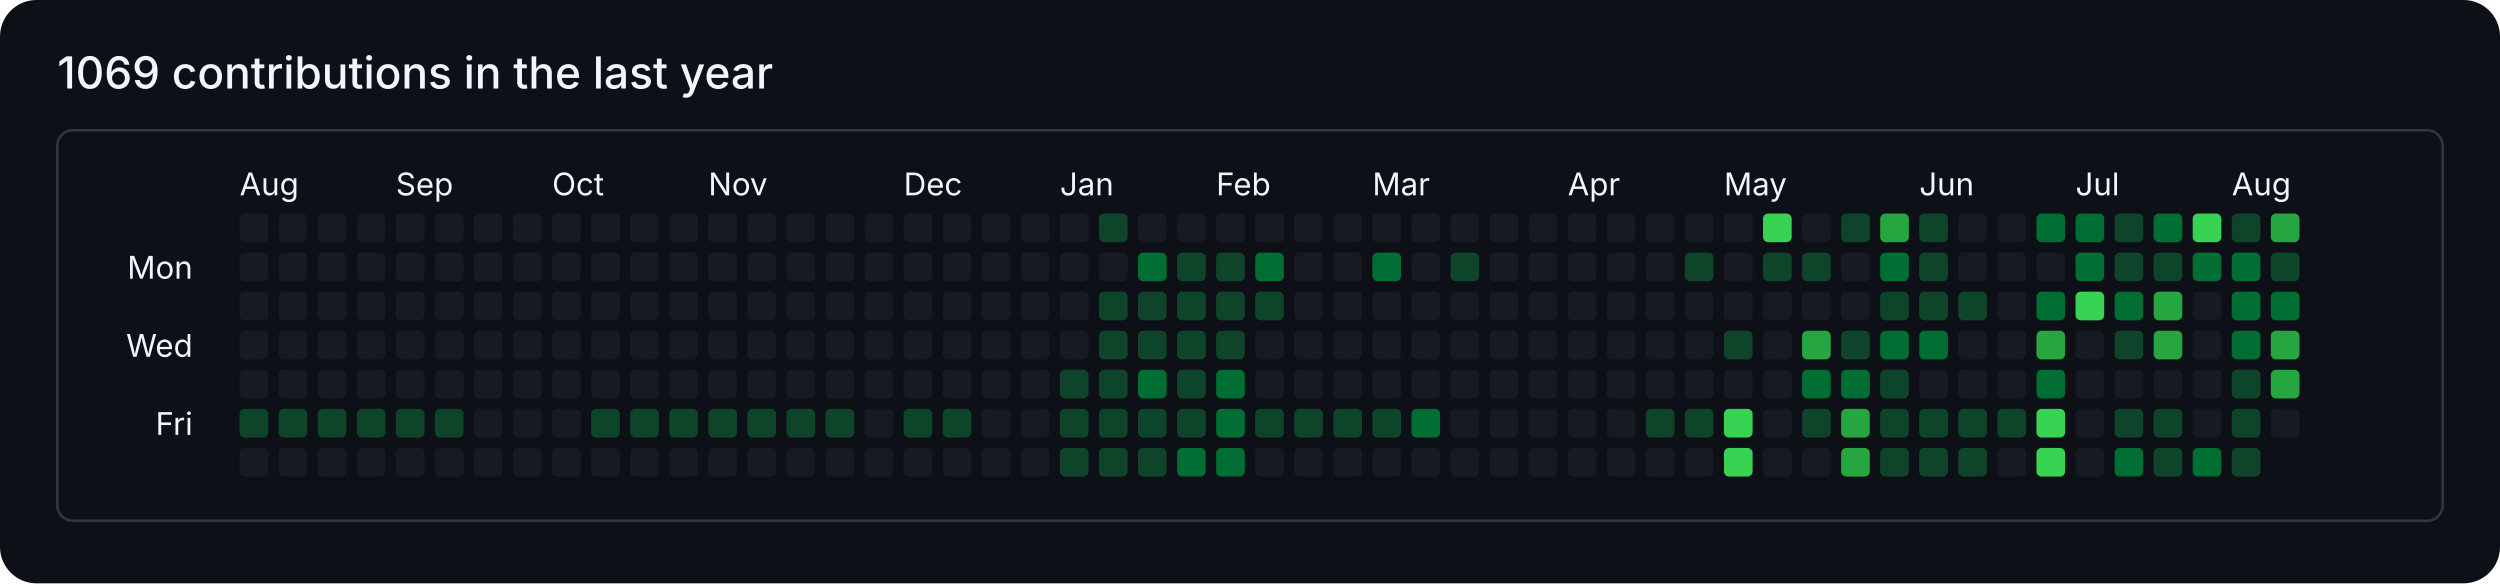
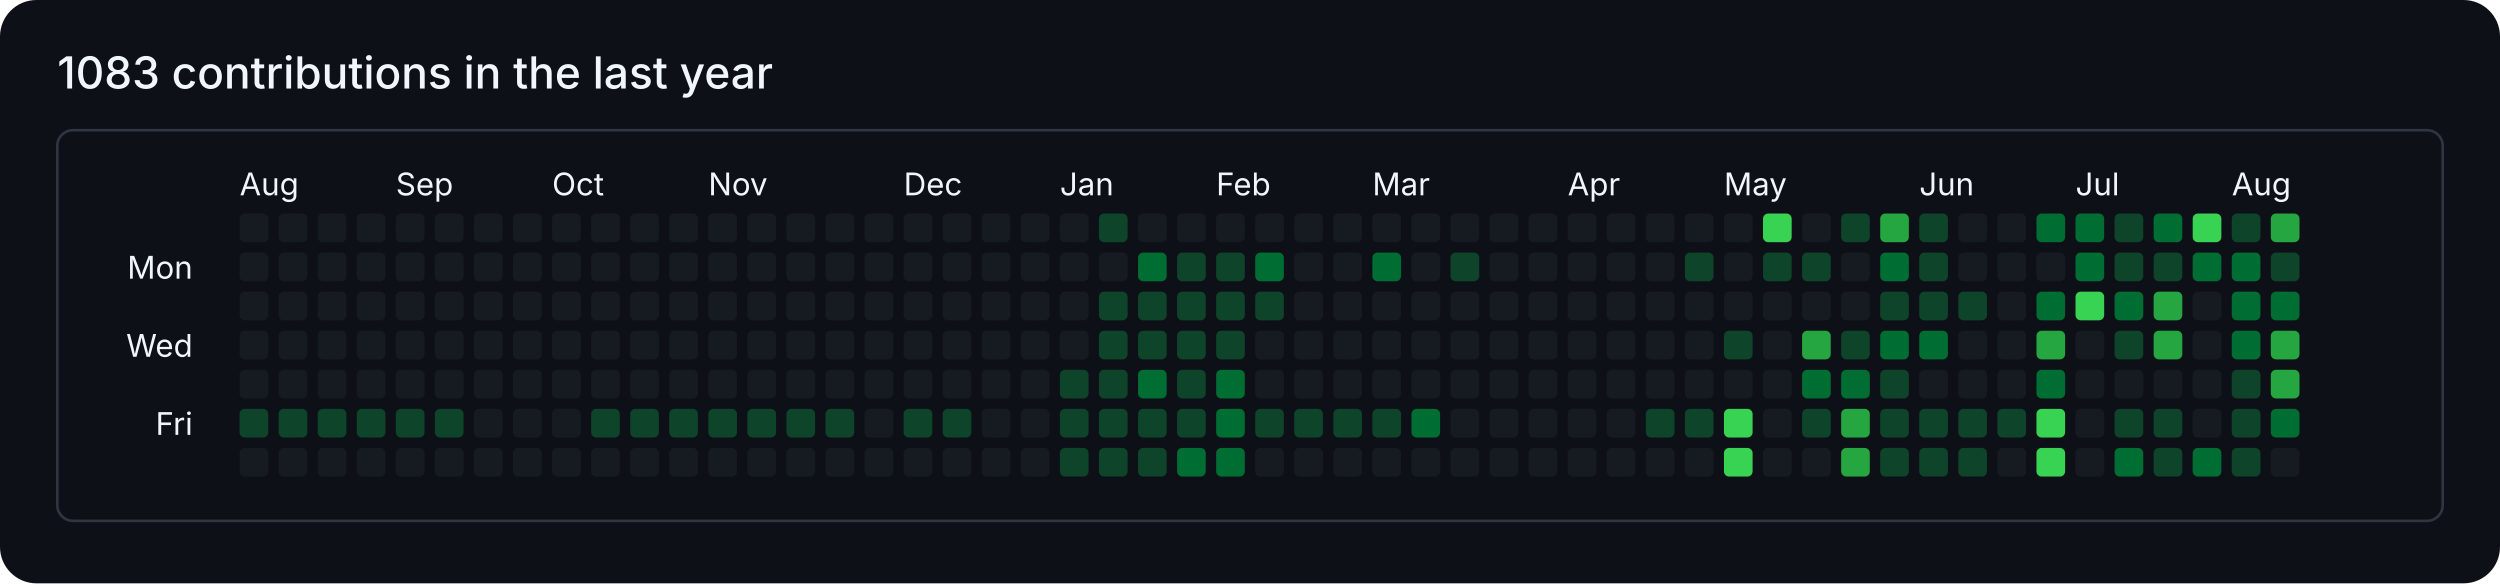
<svg xmlns="http://www.w3.org/2000/svg" width="1200" height="280" viewBox="0 0 960 224" fill="none" role="img" aria-label="AleksZyro GitHub contribution calendar">
  <style>
    .title { font: 500 17px -apple-system, BlinkMacSystemFont, 'Segoe UI', sans-serif; fill: #f0f6fc; }
    .month-label, .weekday-label, .legend, .hint { font: 400 12px -apple-system, BlinkMacSystemFont, 'Segoe UI', sans-serif; fill: #f0f6fc; }
    .hint, .legend-muted { fill: #8b949e; }
    .day-cell { shape-rendering: geometricPrecision; }
  </style>
  <rect width="960" height="224" rx="14" fill="#0d1117" />
-   <text x="22" y="34" class="title">1069 contributions in the last year</text>
+   <text x="22" y="34" class="title">1083 contributions in the last year</text>
  <rect x="22" y="50" width="916" height="150" rx="6" fill="none" stroke="#30363d" />
  <text x="92" y="75" class="month-label">Aug</text>
  <text x="152" y="75" class="month-label">Sep</text>
  <text x="212" y="75" class="month-label">Oct</text>
  <text x="272" y="75" class="month-label">Nov</text>
  <text x="347" y="75" class="month-label">Dec</text>
  <text x="407" y="75" class="month-label">Jan</text>
  <text x="467" y="75" class="month-label">Feb</text>
  <text x="527" y="75" class="month-label">Mar</text>
  <text x="602" y="75" class="month-label">Apr</text>
  <text x="662" y="75" class="month-label">May</text>
  <text x="737" y="75" class="month-label">Jun</text>
  <text x="797" y="75" class="month-label">Jul</text>
  <text x="857" y="75" class="month-label">Aug</text>
  <text x="74" y="107" class="weekday-label" text-anchor="end">Mon</text>
  <text x="74" y="137" class="weekday-label" text-anchor="end">Wed</text>
  <text x="74" y="167" class="weekday-label" text-anchor="end">Fri</text>
  <rect class="day-cell" x="92" y="82" width="11" height="11" rx="2" fill="#161b22" />
  <rect class="day-cell" x="92" y="97" width="11" height="11" rx="2" fill="#161b22" />
  <rect class="day-cell" x="92" y="112" width="11" height="11" rx="2" fill="#161b22" />
  <rect class="day-cell" x="92" y="127" width="11" height="11" rx="2" fill="#161b22" />
  <rect class="day-cell" x="92" y="142" width="11" height="11" rx="2" fill="#161b22" />
  <rect class="day-cell" x="92" y="157" width="11" height="11" rx="2" fill="#0e4429" />
  <rect class="day-cell" x="92" y="172" width="11" height="11" rx="2" fill="#161b22" />
  <rect class="day-cell" x="107" y="82" width="11" height="11" rx="2" fill="#161b22" />
  <rect class="day-cell" x="107" y="97" width="11" height="11" rx="2" fill="#161b22" />
  <rect class="day-cell" x="107" y="112" width="11" height="11" rx="2" fill="#161b22" />
  <rect class="day-cell" x="107" y="127" width="11" height="11" rx="2" fill="#161b22" />
  <rect class="day-cell" x="107" y="142" width="11" height="11" rx="2" fill="#161b22" />
  <rect class="day-cell" x="107" y="157" width="11" height="11" rx="2" fill="#0e4429" />
  <rect class="day-cell" x="107" y="172" width="11" height="11" rx="2" fill="#161b22" />
  <rect class="day-cell" x="122" y="82" width="11" height="11" rx="2" fill="#161b22" />
  <rect class="day-cell" x="122" y="97" width="11" height="11" rx="2" fill="#161b22" />
  <rect class="day-cell" x="122" y="112" width="11" height="11" rx="2" fill="#161b22" />
  <rect class="day-cell" x="122" y="127" width="11" height="11" rx="2" fill="#161b22" />
  <rect class="day-cell" x="122" y="142" width="11" height="11" rx="2" fill="#161b22" />
  <rect class="day-cell" x="122" y="157" width="11" height="11" rx="2" fill="#0e4429" />
  <rect class="day-cell" x="122" y="172" width="11" height="11" rx="2" fill="#161b22" />
  <rect class="day-cell" x="137" y="82" width="11" height="11" rx="2" fill="#161b22" />
  <rect class="day-cell" x="137" y="97" width="11" height="11" rx="2" fill="#161b22" />
  <rect class="day-cell" x="137" y="112" width="11" height="11" rx="2" fill="#161b22" />
  <rect class="day-cell" x="137" y="127" width="11" height="11" rx="2" fill="#161b22" />
  <rect class="day-cell" x="137" y="142" width="11" height="11" rx="2" fill="#161b22" />
  <rect class="day-cell" x="137" y="157" width="11" height="11" rx="2" fill="#0e4429" />
  <rect class="day-cell" x="137" y="172" width="11" height="11" rx="2" fill="#161b22" />
  <rect class="day-cell" x="152" y="82" width="11" height="11" rx="2" fill="#161b22" />
  <rect class="day-cell" x="152" y="97" width="11" height="11" rx="2" fill="#161b22" />
  <rect class="day-cell" x="152" y="112" width="11" height="11" rx="2" fill="#161b22" />
  <rect class="day-cell" x="152" y="127" width="11" height="11" rx="2" fill="#161b22" />
  <rect class="day-cell" x="152" y="142" width="11" height="11" rx="2" fill="#161b22" />
  <rect class="day-cell" x="152" y="157" width="11" height="11" rx="2" fill="#0e4429" />
  <rect class="day-cell" x="152" y="172" width="11" height="11" rx="2" fill="#161b22" />
  <rect class="day-cell" x="167" y="82" width="11" height="11" rx="2" fill="#161b22" />
  <rect class="day-cell" x="167" y="97" width="11" height="11" rx="2" fill="#161b22" />
  <rect class="day-cell" x="167" y="112" width="11" height="11" rx="2" fill="#161b22" />
  <rect class="day-cell" x="167" y="127" width="11" height="11" rx="2" fill="#161b22" />
  <rect class="day-cell" x="167" y="142" width="11" height="11" rx="2" fill="#161b22" />
  <rect class="day-cell" x="167" y="157" width="11" height="11" rx="2" fill="#0e4429" />
  <rect class="day-cell" x="167" y="172" width="11" height="11" rx="2" fill="#161b22" />
  <rect class="day-cell" x="182" y="82" width="11" height="11" rx="2" fill="#161b22" />
  <rect class="day-cell" x="182" y="97" width="11" height="11" rx="2" fill="#161b22" />
  <rect class="day-cell" x="182" y="112" width="11" height="11" rx="2" fill="#161b22" />
  <rect class="day-cell" x="182" y="127" width="11" height="11" rx="2" fill="#161b22" />
  <rect class="day-cell" x="182" y="142" width="11" height="11" rx="2" fill="#161b22" />
  <rect class="day-cell" x="182" y="157" width="11" height="11" rx="2" fill="#161b22" />
  <rect class="day-cell" x="182" y="172" width="11" height="11" rx="2" fill="#161b22" />
  <rect class="day-cell" x="197" y="82" width="11" height="11" rx="2" fill="#161b22" />
  <rect class="day-cell" x="197" y="97" width="11" height="11" rx="2" fill="#161b22" />
  <rect class="day-cell" x="197" y="112" width="11" height="11" rx="2" fill="#161b22" />
  <rect class="day-cell" x="197" y="127" width="11" height="11" rx="2" fill="#161b22" />
  <rect class="day-cell" x="197" y="142" width="11" height="11" rx="2" fill="#161b22" />
  <rect class="day-cell" x="197" y="157" width="11" height="11" rx="2" fill="#161b22" />
  <rect class="day-cell" x="197" y="172" width="11" height="11" rx="2" fill="#161b22" />
  <rect class="day-cell" x="212" y="82" width="11" height="11" rx="2" fill="#161b22" />
  <rect class="day-cell" x="212" y="97" width="11" height="11" rx="2" fill="#161b22" />
  <rect class="day-cell" x="212" y="112" width="11" height="11" rx="2" fill="#161b22" />
  <rect class="day-cell" x="212" y="127" width="11" height="11" rx="2" fill="#161b22" />
  <rect class="day-cell" x="212" y="142" width="11" height="11" rx="2" fill="#161b22" />
  <rect class="day-cell" x="212" y="157" width="11" height="11" rx="2" fill="#161b22" />
  <rect class="day-cell" x="212" y="172" width="11" height="11" rx="2" fill="#161b22" />
  <rect class="day-cell" x="227" y="82" width="11" height="11" rx="2" fill="#161b22" />
  <rect class="day-cell" x="227" y="97" width="11" height="11" rx="2" fill="#161b22" />
  <rect class="day-cell" x="227" y="112" width="11" height="11" rx="2" fill="#161b22" />
  <rect class="day-cell" x="227" y="127" width="11" height="11" rx="2" fill="#161b22" />
  <rect class="day-cell" x="227" y="142" width="11" height="11" rx="2" fill="#161b22" />
  <rect class="day-cell" x="227" y="157" width="11" height="11" rx="2" fill="#0e4429" />
  <rect class="day-cell" x="227" y="172" width="11" height="11" rx="2" fill="#161b22" />
  <rect class="day-cell" x="242" y="82" width="11" height="11" rx="2" fill="#161b22" />
  <rect class="day-cell" x="242" y="97" width="11" height="11" rx="2" fill="#161b22" />
  <rect class="day-cell" x="242" y="112" width="11" height="11" rx="2" fill="#161b22" />
  <rect class="day-cell" x="242" y="127" width="11" height="11" rx="2" fill="#161b22" />
  <rect class="day-cell" x="242" y="142" width="11" height="11" rx="2" fill="#161b22" />
  <rect class="day-cell" x="242" y="157" width="11" height="11" rx="2" fill="#0e4429" />
  <rect class="day-cell" x="242" y="172" width="11" height="11" rx="2" fill="#161b22" />
  <rect class="day-cell" x="257" y="82" width="11" height="11" rx="2" fill="#161b22" />
  <rect class="day-cell" x="257" y="97" width="11" height="11" rx="2" fill="#161b22" />
  <rect class="day-cell" x="257" y="112" width="11" height="11" rx="2" fill="#161b22" />
  <rect class="day-cell" x="257" y="127" width="11" height="11" rx="2" fill="#161b22" />
  <rect class="day-cell" x="257" y="142" width="11" height="11" rx="2" fill="#161b22" />
  <rect class="day-cell" x="257" y="157" width="11" height="11" rx="2" fill="#0e4429" />
  <rect class="day-cell" x="257" y="172" width="11" height="11" rx="2" fill="#161b22" />
  <rect class="day-cell" x="272" y="82" width="11" height="11" rx="2" fill="#161b22" />
  <rect class="day-cell" x="272" y="97" width="11" height="11" rx="2" fill="#161b22" />
  <rect class="day-cell" x="272" y="112" width="11" height="11" rx="2" fill="#161b22" />
  <rect class="day-cell" x="272" y="127" width="11" height="11" rx="2" fill="#161b22" />
  <rect class="day-cell" x="272" y="142" width="11" height="11" rx="2" fill="#161b22" />
  <rect class="day-cell" x="272" y="157" width="11" height="11" rx="2" fill="#0e4429" />
  <rect class="day-cell" x="272" y="172" width="11" height="11" rx="2" fill="#161b22" />
  <rect class="day-cell" x="287" y="82" width="11" height="11" rx="2" fill="#161b22" />
  <rect class="day-cell" x="287" y="97" width="11" height="11" rx="2" fill="#161b22" />
  <rect class="day-cell" x="287" y="112" width="11" height="11" rx="2" fill="#161b22" />
  <rect class="day-cell" x="287" y="127" width="11" height="11" rx="2" fill="#161b22" />
  <rect class="day-cell" x="287" y="142" width="11" height="11" rx="2" fill="#161b22" />
  <rect class="day-cell" x="287" y="157" width="11" height="11" rx="2" fill="#0e4429" />
  <rect class="day-cell" x="287" y="172" width="11" height="11" rx="2" fill="#161b22" />
  <rect class="day-cell" x="302" y="82" width="11" height="11" rx="2" fill="#161b22" />
  <rect class="day-cell" x="302" y="97" width="11" height="11" rx="2" fill="#161b22" />
  <rect class="day-cell" x="302" y="112" width="11" height="11" rx="2" fill="#161b22" />
  <rect class="day-cell" x="302" y="127" width="11" height="11" rx="2" fill="#161b22" />
  <rect class="day-cell" x="302" y="142" width="11" height="11" rx="2" fill="#161b22" />
  <rect class="day-cell" x="302" y="157" width="11" height="11" rx="2" fill="#0e4429" />
  <rect class="day-cell" x="302" y="172" width="11" height="11" rx="2" fill="#161b22" />
  <rect class="day-cell" x="317" y="82" width="11" height="11" rx="2" fill="#161b22" />
  <rect class="day-cell" x="317" y="97" width="11" height="11" rx="2" fill="#161b22" />
  <rect class="day-cell" x="317" y="112" width="11" height="11" rx="2" fill="#161b22" />
  <rect class="day-cell" x="317" y="127" width="11" height="11" rx="2" fill="#161b22" />
  <rect class="day-cell" x="317" y="142" width="11" height="11" rx="2" fill="#161b22" />
  <rect class="day-cell" x="317" y="157" width="11" height="11" rx="2" fill="#0e4429" />
  <rect class="day-cell" x="317" y="172" width="11" height="11" rx="2" fill="#161b22" />
  <rect class="day-cell" x="332" y="82" width="11" height="11" rx="2" fill="#161b22" />
  <rect class="day-cell" x="332" y="97" width="11" height="11" rx="2" fill="#161b22" />
  <rect class="day-cell" x="332" y="112" width="11" height="11" rx="2" fill="#161b22" />
  <rect class="day-cell" x="332" y="127" width="11" height="11" rx="2" fill="#161b22" />
  <rect class="day-cell" x="332" y="142" width="11" height="11" rx="2" fill="#161b22" />
  <rect class="day-cell" x="332" y="157" width="11" height="11" rx="2" fill="#161b22" />
  <rect class="day-cell" x="332" y="172" width="11" height="11" rx="2" fill="#161b22" />
  <rect class="day-cell" x="347" y="82" width="11" height="11" rx="2" fill="#161b22" />
  <rect class="day-cell" x="347" y="97" width="11" height="11" rx="2" fill="#161b22" />
  <rect class="day-cell" x="347" y="112" width="11" height="11" rx="2" fill="#161b22" />
  <rect class="day-cell" x="347" y="127" width="11" height="11" rx="2" fill="#161b22" />
  <rect class="day-cell" x="347" y="142" width="11" height="11" rx="2" fill="#161b22" />
  <rect class="day-cell" x="347" y="157" width="11" height="11" rx="2" fill="#0e4429" />
  <rect class="day-cell" x="347" y="172" width="11" height="11" rx="2" fill="#161b22" />
  <rect class="day-cell" x="362" y="82" width="11" height="11" rx="2" fill="#161b22" />
  <rect class="day-cell" x="362" y="97" width="11" height="11" rx="2" fill="#161b22" />
  <rect class="day-cell" x="362" y="112" width="11" height="11" rx="2" fill="#161b22" />
  <rect class="day-cell" x="362" y="127" width="11" height="11" rx="2" fill="#161b22" />
  <rect class="day-cell" x="362" y="142" width="11" height="11" rx="2" fill="#161b22" />
  <rect class="day-cell" x="362" y="157" width="11" height="11" rx="2" fill="#0e4429" />
  <rect class="day-cell" x="362" y="172" width="11" height="11" rx="2" fill="#161b22" />
  <rect class="day-cell" x="377" y="82" width="11" height="11" rx="2" fill="#161b22" />
  <rect class="day-cell" x="377" y="97" width="11" height="11" rx="2" fill="#161b22" />
  <rect class="day-cell" x="377" y="112" width="11" height="11" rx="2" fill="#161b22" />
  <rect class="day-cell" x="377" y="127" width="11" height="11" rx="2" fill="#161b22" />
  <rect class="day-cell" x="377" y="142" width="11" height="11" rx="2" fill="#161b22" />
  <rect class="day-cell" x="377" y="157" width="11" height="11" rx="2" fill="#161b22" />
  <rect class="day-cell" x="377" y="172" width="11" height="11" rx="2" fill="#161b22" />
  <rect class="day-cell" x="392" y="82" width="11" height="11" rx="2" fill="#161b22" />
  <rect class="day-cell" x="392" y="97" width="11" height="11" rx="2" fill="#161b22" />
  <rect class="day-cell" x="392" y="112" width="11" height="11" rx="2" fill="#161b22" />
  <rect class="day-cell" x="392" y="127" width="11" height="11" rx="2" fill="#161b22" />
  <rect class="day-cell" x="392" y="142" width="11" height="11" rx="2" fill="#161b22" />
  <rect class="day-cell" x="392" y="157" width="11" height="11" rx="2" fill="#161b22" />
  <rect class="day-cell" x="392" y="172" width="11" height="11" rx="2" fill="#161b22" />
  <rect class="day-cell" x="407" y="82" width="11" height="11" rx="2" fill="#161b22" />
  <rect class="day-cell" x="407" y="97" width="11" height="11" rx="2" fill="#161b22" />
  <rect class="day-cell" x="407" y="112" width="11" height="11" rx="2" fill="#161b22" />
  <rect class="day-cell" x="407" y="127" width="11" height="11" rx="2" fill="#161b22" />
  <rect class="day-cell" x="407" y="142" width="11" height="11" rx="2" fill="#0e4429" />
  <rect class="day-cell" x="407" y="157" width="11" height="11" rx="2" fill="#0e4429" />
  <rect class="day-cell" x="407" y="172" width="11" height="11" rx="2" fill="#0e4429" />
  <rect class="day-cell" x="422" y="82" width="11" height="11" rx="2" fill="#0e4429" />
  <rect class="day-cell" x="422" y="97" width="11" height="11" rx="2" fill="#161b22" />
  <rect class="day-cell" x="422" y="112" width="11" height="11" rx="2" fill="#0e4429" />
  <rect class="day-cell" x="422" y="127" width="11" height="11" rx="2" fill="#0e4429" />
  <rect class="day-cell" x="422" y="142" width="11" height="11" rx="2" fill="#0e4429" />
  <rect class="day-cell" x="422" y="157" width="11" height="11" rx="2" fill="#0e4429" />
  <rect class="day-cell" x="422" y="172" width="11" height="11" rx="2" fill="#0e4429" />
  <rect class="day-cell" x="437" y="82" width="11" height="11" rx="2" fill="#161b22" />
  <rect class="day-cell" x="437" y="97" width="11" height="11" rx="2" fill="#006d32" />
  <rect class="day-cell" x="437" y="112" width="11" height="11" rx="2" fill="#0e4429" />
  <rect class="day-cell" x="437" y="127" width="11" height="11" rx="2" fill="#0e4429" />
  <rect class="day-cell" x="437" y="142" width="11" height="11" rx="2" fill="#006d32" />
  <rect class="day-cell" x="437" y="157" width="11" height="11" rx="2" fill="#0e4429" />
  <rect class="day-cell" x="437" y="172" width="11" height="11" rx="2" fill="#0e4429" />
  <rect class="day-cell" x="452" y="82" width="11" height="11" rx="2" fill="#161b22" />
  <rect class="day-cell" x="452" y="97" width="11" height="11" rx="2" fill="#0e4429" />
  <rect class="day-cell" x="452" y="112" width="11" height="11" rx="2" fill="#0e4429" />
  <rect class="day-cell" x="452" y="127" width="11" height="11" rx="2" fill="#0e4429" />
  <rect class="day-cell" x="452" y="142" width="11" height="11" rx="2" fill="#0e4429" />
  <rect class="day-cell" x="452" y="157" width="11" height="11" rx="2" fill="#0e4429" />
  <rect class="day-cell" x="452" y="172" width="11" height="11" rx="2" fill="#006d32" />
  <rect class="day-cell" x="467" y="82" width="11" height="11" rx="2" fill="#161b22" />
  <rect class="day-cell" x="467" y="97" width="11" height="11" rx="2" fill="#0e4429" />
  <rect class="day-cell" x="467" y="112" width="11" height="11" rx="2" fill="#0e4429" />
  <rect class="day-cell" x="467" y="127" width="11" height="11" rx="2" fill="#0e4429" />
  <rect class="day-cell" x="467" y="142" width="11" height="11" rx="2" fill="#006d32" />
  <rect class="day-cell" x="467" y="157" width="11" height="11" rx="2" fill="#006d32" />
  <rect class="day-cell" x="467" y="172" width="11" height="11" rx="2" fill="#006d32" />
  <rect class="day-cell" x="482" y="82" width="11" height="11" rx="2" fill="#161b22" />
  <rect class="day-cell" x="482" y="97" width="11" height="11" rx="2" fill="#006d32" />
  <rect class="day-cell" x="482" y="112" width="11" height="11" rx="2" fill="#0e4429" />
  <rect class="day-cell" x="482" y="127" width="11" height="11" rx="2" fill="#161b22" />
  <rect class="day-cell" x="482" y="142" width="11" height="11" rx="2" fill="#161b22" />
  <rect class="day-cell" x="482" y="157" width="11" height="11" rx="2" fill="#0e4429" />
  <rect class="day-cell" x="482" y="172" width="11" height="11" rx="2" fill="#161b22" />
  <rect class="day-cell" x="497" y="82" width="11" height="11" rx="2" fill="#161b22" />
  <rect class="day-cell" x="497" y="97" width="11" height="11" rx="2" fill="#161b22" />
  <rect class="day-cell" x="497" y="112" width="11" height="11" rx="2" fill="#161b22" />
  <rect class="day-cell" x="497" y="127" width="11" height="11" rx="2" fill="#161b22" />
  <rect class="day-cell" x="497" y="142" width="11" height="11" rx="2" fill="#161b22" />
  <rect class="day-cell" x="497" y="157" width="11" height="11" rx="2" fill="#0e4429" />
  <rect class="day-cell" x="497" y="172" width="11" height="11" rx="2" fill="#161b22" />
  <rect class="day-cell" x="512" y="82" width="11" height="11" rx="2" fill="#161b22" />
  <rect class="day-cell" x="512" y="97" width="11" height="11" rx="2" fill="#161b22" />
  <rect class="day-cell" x="512" y="112" width="11" height="11" rx="2" fill="#161b22" />
  <rect class="day-cell" x="512" y="127" width="11" height="11" rx="2" fill="#161b22" />
  <rect class="day-cell" x="512" y="142" width="11" height="11" rx="2" fill="#161b22" />
  <rect class="day-cell" x="512" y="157" width="11" height="11" rx="2" fill="#0e4429" />
  <rect class="day-cell" x="512" y="172" width="11" height="11" rx="2" fill="#161b22" />
  <rect class="day-cell" x="527" y="82" width="11" height="11" rx="2" fill="#161b22" />
  <rect class="day-cell" x="527" y="97" width="11" height="11" rx="2" fill="#006d32" />
  <rect class="day-cell" x="527" y="112" width="11" height="11" rx="2" fill="#161b22" />
  <rect class="day-cell" x="527" y="127" width="11" height="11" rx="2" fill="#161b22" />
  <rect class="day-cell" x="527" y="142" width="11" height="11" rx="2" fill="#161b22" />
  <rect class="day-cell" x="527" y="157" width="11" height="11" rx="2" fill="#0e4429" />
  <rect class="day-cell" x="527" y="172" width="11" height="11" rx="2" fill="#161b22" />
  <rect class="day-cell" x="542" y="82" width="11" height="11" rx="2" fill="#161b22" />
  <rect class="day-cell" x="542" y="97" width="11" height="11" rx="2" fill="#161b22" />
  <rect class="day-cell" x="542" y="112" width="11" height="11" rx="2" fill="#161b22" />
  <rect class="day-cell" x="542" y="127" width="11" height="11" rx="2" fill="#161b22" />
  <rect class="day-cell" x="542" y="142" width="11" height="11" rx="2" fill="#161b22" />
  <rect class="day-cell" x="542" y="157" width="11" height="11" rx="2" fill="#006d32" />
  <rect class="day-cell" x="542" y="172" width="11" height="11" rx="2" fill="#161b22" />
  <rect class="day-cell" x="557" y="82" width="11" height="11" rx="2" fill="#161b22" />
  <rect class="day-cell" x="557" y="97" width="11" height="11" rx="2" fill="#0e4429" />
  <rect class="day-cell" x="557" y="112" width="11" height="11" rx="2" fill="#161b22" />
  <rect class="day-cell" x="557" y="127" width="11" height="11" rx="2" fill="#161b22" />
  <rect class="day-cell" x="557" y="142" width="11" height="11" rx="2" fill="#161b22" />
  <rect class="day-cell" x="557" y="157" width="11" height="11" rx="2" fill="#161b22" />
  <rect class="day-cell" x="557" y="172" width="11" height="11" rx="2" fill="#161b22" />
  <rect class="day-cell" x="572" y="82" width="11" height="11" rx="2" fill="#161b22" />
  <rect class="day-cell" x="572" y="97" width="11" height="11" rx="2" fill="#161b22" />
  <rect class="day-cell" x="572" y="112" width="11" height="11" rx="2" fill="#161b22" />
  <rect class="day-cell" x="572" y="127" width="11" height="11" rx="2" fill="#161b22" />
  <rect class="day-cell" x="572" y="142" width="11" height="11" rx="2" fill="#161b22" />
  <rect class="day-cell" x="572" y="157" width="11" height="11" rx="2" fill="#161b22" />
  <rect class="day-cell" x="572" y="172" width="11" height="11" rx="2" fill="#161b22" />
  <rect class="day-cell" x="587" y="82" width="11" height="11" rx="2" fill="#161b22" />
  <rect class="day-cell" x="587" y="97" width="11" height="11" rx="2" fill="#161b22" />
  <rect class="day-cell" x="587" y="112" width="11" height="11" rx="2" fill="#161b22" />
  <rect class="day-cell" x="587" y="127" width="11" height="11" rx="2" fill="#161b22" />
  <rect class="day-cell" x="587" y="142" width="11" height="11" rx="2" fill="#161b22" />
  <rect class="day-cell" x="587" y="157" width="11" height="11" rx="2" fill="#161b22" />
  <rect class="day-cell" x="587" y="172" width="11" height="11" rx="2" fill="#161b22" />
  <rect class="day-cell" x="602" y="82" width="11" height="11" rx="2" fill="#161b22" />
  <rect class="day-cell" x="602" y="97" width="11" height="11" rx="2" fill="#161b22" />
  <rect class="day-cell" x="602" y="112" width="11" height="11" rx="2" fill="#161b22" />
  <rect class="day-cell" x="602" y="127" width="11" height="11" rx="2" fill="#161b22" />
  <rect class="day-cell" x="602" y="142" width="11" height="11" rx="2" fill="#161b22" />
  <rect class="day-cell" x="602" y="157" width="11" height="11" rx="2" fill="#161b22" />
  <rect class="day-cell" x="602" y="172" width="11" height="11" rx="2" fill="#161b22" />
  <rect class="day-cell" x="617" y="82" width="11" height="11" rx="2" fill="#161b22" />
  <rect class="day-cell" x="617" y="97" width="11" height="11" rx="2" fill="#161b22" />
  <rect class="day-cell" x="617" y="112" width="11" height="11" rx="2" fill="#161b22" />
  <rect class="day-cell" x="617" y="127" width="11" height="11" rx="2" fill="#161b22" />
  <rect class="day-cell" x="617" y="142" width="11" height="11" rx="2" fill="#161b22" />
  <rect class="day-cell" x="617" y="157" width="11" height="11" rx="2" fill="#161b22" />
  <rect class="day-cell" x="617" y="172" width="11" height="11" rx="2" fill="#161b22" />
  <rect class="day-cell" x="632" y="82" width="11" height="11" rx="2" fill="#161b22" />
  <rect class="day-cell" x="632" y="97" width="11" height="11" rx="2" fill="#161b22" />
  <rect class="day-cell" x="632" y="112" width="11" height="11" rx="2" fill="#161b22" />
  <rect class="day-cell" x="632" y="127" width="11" height="11" rx="2" fill="#161b22" />
  <rect class="day-cell" x="632" y="142" width="11" height="11" rx="2" fill="#161b22" />
  <rect class="day-cell" x="632" y="157" width="11" height="11" rx="2" fill="#0e4429" />
  <rect class="day-cell" x="632" y="172" width="11" height="11" rx="2" fill="#161b22" />
  <rect class="day-cell" x="647" y="82" width="11" height="11" rx="2" fill="#161b22" />
  <rect class="day-cell" x="647" y="97" width="11" height="11" rx="2" fill="#0e4429" />
  <rect class="day-cell" x="647" y="112" width="11" height="11" rx="2" fill="#161b22" />
  <rect class="day-cell" x="647" y="127" width="11" height="11" rx="2" fill="#161b22" />
  <rect class="day-cell" x="647" y="142" width="11" height="11" rx="2" fill="#161b22" />
  <rect class="day-cell" x="647" y="157" width="11" height="11" rx="2" fill="#0e4429" />
  <rect class="day-cell" x="647" y="172" width="11" height="11" rx="2" fill="#161b22" />
  <rect class="day-cell" x="662" y="82" width="11" height="11" rx="2" fill="#161b22" />
  <rect class="day-cell" x="662" y="97" width="11" height="11" rx="2" fill="#161b22" />
  <rect class="day-cell" x="662" y="112" width="11" height="11" rx="2" fill="#161b22" />
  <rect class="day-cell" x="662" y="127" width="11" height="11" rx="2" fill="#0e4429" />
  <rect class="day-cell" x="662" y="142" width="11" height="11" rx="2" fill="#161b22" />
  <rect class="day-cell" x="662" y="157" width="11" height="11" rx="2" fill="#39d353" />
  <rect class="day-cell" x="662" y="172" width="11" height="11" rx="2" fill="#39d353" />
  <rect class="day-cell" x="677" y="82" width="11" height="11" rx="2" fill="#39d353" />
  <rect class="day-cell" x="677" y="97" width="11" height="11" rx="2" fill="#0e4429" />
  <rect class="day-cell" x="677" y="112" width="11" height="11" rx="2" fill="#161b22" />
  <rect class="day-cell" x="677" y="127" width="11" height="11" rx="2" fill="#161b22" />
  <rect class="day-cell" x="677" y="142" width="11" height="11" rx="2" fill="#161b22" />
  <rect class="day-cell" x="677" y="157" width="11" height="11" rx="2" fill="#161b22" />
  <rect class="day-cell" x="677" y="172" width="11" height="11" rx="2" fill="#161b22" />
  <rect class="day-cell" x="692" y="82" width="11" height="11" rx="2" fill="#161b22" />
  <rect class="day-cell" x="692" y="97" width="11" height="11" rx="2" fill="#0e4429" />
  <rect class="day-cell" x="692" y="112" width="11" height="11" rx="2" fill="#161b22" />
  <rect class="day-cell" x="692" y="127" width="11" height="11" rx="2" fill="#26a641" />
  <rect class="day-cell" x="692" y="142" width="11" height="11" rx="2" fill="#006d32" />
  <rect class="day-cell" x="692" y="157" width="11" height="11" rx="2" fill="#0e4429" />
  <rect class="day-cell" x="692" y="172" width="11" height="11" rx="2" fill="#161b22" />
  <rect class="day-cell" x="707" y="82" width="11" height="11" rx="2" fill="#0e4429" />
  <rect class="day-cell" x="707" y="97" width="11" height="11" rx="2" fill="#161b22" />
  <rect class="day-cell" x="707" y="112" width="11" height="11" rx="2" fill="#161b22" />
  <rect class="day-cell" x="707" y="127" width="11" height="11" rx="2" fill="#0e4429" />
  <rect class="day-cell" x="707" y="142" width="11" height="11" rx="2" fill="#006d32" />
  <rect class="day-cell" x="707" y="157" width="11" height="11" rx="2" fill="#26a641" />
  <rect class="day-cell" x="707" y="172" width="11" height="11" rx="2" fill="#26a641" />
  <rect class="day-cell" x="722" y="82" width="11" height="11" rx="2" fill="#26a641" />
  <rect class="day-cell" x="722" y="97" width="11" height="11" rx="2" fill="#006d32" />
  <rect class="day-cell" x="722" y="112" width="11" height="11" rx="2" fill="#0e4429" />
  <rect class="day-cell" x="722" y="127" width="11" height="11" rx="2" fill="#006d32" />
  <rect class="day-cell" x="722" y="142" width="11" height="11" rx="2" fill="#0e4429" />
  <rect class="day-cell" x="722" y="157" width="11" height="11" rx="2" fill="#0e4429" />
  <rect class="day-cell" x="722" y="172" width="11" height="11" rx="2" fill="#0e4429" />
  <rect class="day-cell" x="737" y="82" width="11" height="11" rx="2" fill="#0e4429" />
  <rect class="day-cell" x="737" y="97" width="11" height="11" rx="2" fill="#0e4429" />
  <rect class="day-cell" x="737" y="112" width="11" height="11" rx="2" fill="#0e4429" />
  <rect class="day-cell" x="737" y="127" width="11" height="11" rx="2" fill="#006d32" />
  <rect class="day-cell" x="737" y="142" width="11" height="11" rx="2" fill="#161b22" />
  <rect class="day-cell" x="737" y="157" width="11" height="11" rx="2" fill="#0e4429" />
  <rect class="day-cell" x="737" y="172" width="11" height="11" rx="2" fill="#0e4429" />
  <rect class="day-cell" x="752" y="82" width="11" height="11" rx="2" fill="#161b22" />
  <rect class="day-cell" x="752" y="97" width="11" height="11" rx="2" fill="#161b22" />
  <rect class="day-cell" x="752" y="112" width="11" height="11" rx="2" fill="#0e4429" />
  <rect class="day-cell" x="752" y="127" width="11" height="11" rx="2" fill="#161b22" />
  <rect class="day-cell" x="752" y="142" width="11" height="11" rx="2" fill="#161b22" />
  <rect class="day-cell" x="752" y="157" width="11" height="11" rx="2" fill="#0e4429" />
  <rect class="day-cell" x="752" y="172" width="11" height="11" rx="2" fill="#0e4429" />
  <rect class="day-cell" x="767" y="82" width="11" height="11" rx="2" fill="#161b22" />
  <rect class="day-cell" x="767" y="97" width="11" height="11" rx="2" fill="#161b22" />
  <rect class="day-cell" x="767" y="112" width="11" height="11" rx="2" fill="#161b22" />
  <rect class="day-cell" x="767" y="127" width="11" height="11" rx="2" fill="#161b22" />
  <rect class="day-cell" x="767" y="142" width="11" height="11" rx="2" fill="#161b22" />
  <rect class="day-cell" x="767" y="157" width="11" height="11" rx="2" fill="#0e4429" />
  <rect class="day-cell" x="767" y="172" width="11" height="11" rx="2" fill="#161b22" />
  <rect class="day-cell" x="782" y="82" width="11" height="11" rx="2" fill="#006d32" />
  <rect class="day-cell" x="782" y="97" width="11" height="11" rx="2" fill="#161b22" />
  <rect class="day-cell" x="782" y="112" width="11" height="11" rx="2" fill="#006d32" />
  <rect class="day-cell" x="782" y="127" width="11" height="11" rx="2" fill="#26a641" />
  <rect class="day-cell" x="782" y="142" width="11" height="11" rx="2" fill="#006d32" />
  <rect class="day-cell" x="782" y="157" width="11" height="11" rx="2" fill="#39d353" />
  <rect class="day-cell" x="782" y="172" width="11" height="11" rx="2" fill="#39d353" />
  <rect class="day-cell" x="797" y="82" width="11" height="11" rx="2" fill="#006d32" />
  <rect class="day-cell" x="797" y="97" width="11" height="11" rx="2" fill="#006d32" />
  <rect class="day-cell" x="797" y="112" width="11" height="11" rx="2" fill="#39d353" />
  <rect class="day-cell" x="797" y="127" width="11" height="11" rx="2" fill="#161b22" />
  <rect class="day-cell" x="797" y="142" width="11" height="11" rx="2" fill="#161b22" />
  <rect class="day-cell" x="797" y="157" width="11" height="11" rx="2" fill="#161b22" />
  <rect class="day-cell" x="797" y="172" width="11" height="11" rx="2" fill="#161b22" />
  <rect class="day-cell" x="812" y="82" width="11" height="11" rx="2" fill="#0e4429" />
  <rect class="day-cell" x="812" y="97" width="11" height="11" rx="2" fill="#0e4429" />
  <rect class="day-cell" x="812" y="112" width="11" height="11" rx="2" fill="#006d32" />
  <rect class="day-cell" x="812" y="127" width="11" height="11" rx="2" fill="#0e4429" />
  <rect class="day-cell" x="812" y="142" width="11" height="11" rx="2" fill="#161b22" />
  <rect class="day-cell" x="812" y="157" width="11" height="11" rx="2" fill="#0e4429" />
  <rect class="day-cell" x="812" y="172" width="11" height="11" rx="2" fill="#006d32" />
  <rect class="day-cell" x="827" y="82" width="11" height="11" rx="2" fill="#006d32" />
  <rect class="day-cell" x="827" y="97" width="11" height="11" rx="2" fill="#0e4429" />
  <rect class="day-cell" x="827" y="112" width="11" height="11" rx="2" fill="#26a641" />
  <rect class="day-cell" x="827" y="127" width="11" height="11" rx="2" fill="#26a641" />
  <rect class="day-cell" x="827" y="142" width="11" height="11" rx="2" fill="#161b22" />
  <rect class="day-cell" x="827" y="157" width="11" height="11" rx="2" fill="#0e4429" />
  <rect class="day-cell" x="827" y="172" width="11" height="11" rx="2" fill="#0e4429" />
  <rect class="day-cell" x="842" y="82" width="11" height="11" rx="2" fill="#39d353" />
  <rect class="day-cell" x="842" y="97" width="11" height="11" rx="2" fill="#006d32" />
  <rect class="day-cell" x="842" y="112" width="11" height="11" rx="2" fill="#161b22" />
  <rect class="day-cell" x="842" y="127" width="11" height="11" rx="2" fill="#161b22" />
  <rect class="day-cell" x="842" y="142" width="11" height="11" rx="2" fill="#161b22" />
  <rect class="day-cell" x="842" y="157" width="11" height="11" rx="2" fill="#161b22" />
  <rect class="day-cell" x="842" y="172" width="11" height="11" rx="2" fill="#006d32" />
  <rect class="day-cell" x="857" y="82" width="11" height="11" rx="2" fill="#0e4429" />
  <rect class="day-cell" x="857" y="97" width="11" height="11" rx="2" fill="#006d32" />
  <rect class="day-cell" x="857" y="112" width="11" height="11" rx="2" fill="#006d32" />
  <rect class="day-cell" x="857" y="127" width="11" height="11" rx="2" fill="#006d32" />
  <rect class="day-cell" x="857" y="142" width="11" height="11" rx="2" fill="#0e4429" />
  <rect class="day-cell" x="857" y="157" width="11" height="11" rx="2" fill="#0e4429" />
  <rect class="day-cell" x="857" y="172" width="11" height="11" rx="2" fill="#0e4429" />
  <rect class="day-cell" x="872" y="82" width="11" height="11" rx="2" fill="#26a641" />
  <rect class="day-cell" x="872" y="97" width="11" height="11" rx="2" fill="#0e4429" />
  <rect class="day-cell" x="872" y="112" width="11" height="11" rx="2" fill="#006d32" />
  <rect class="day-cell" x="872" y="127" width="11" height="11" rx="2" fill="#26a641" />
  <rect class="day-cell" x="872" y="142" width="11" height="11" rx="2" fill="#26a641" />
-   <rect class="day-cell" x="872" y="157" width="11" height="11" rx="2" fill="#161b22" />
+   <rect class="day-cell" x="872" y="157" width="11" height="11" rx="2" fill="#006d32" />
+   <rect class="day-cell" x="872" y="172" width="11" height="11" rx="2" fill="#161b22" />
</svg>
